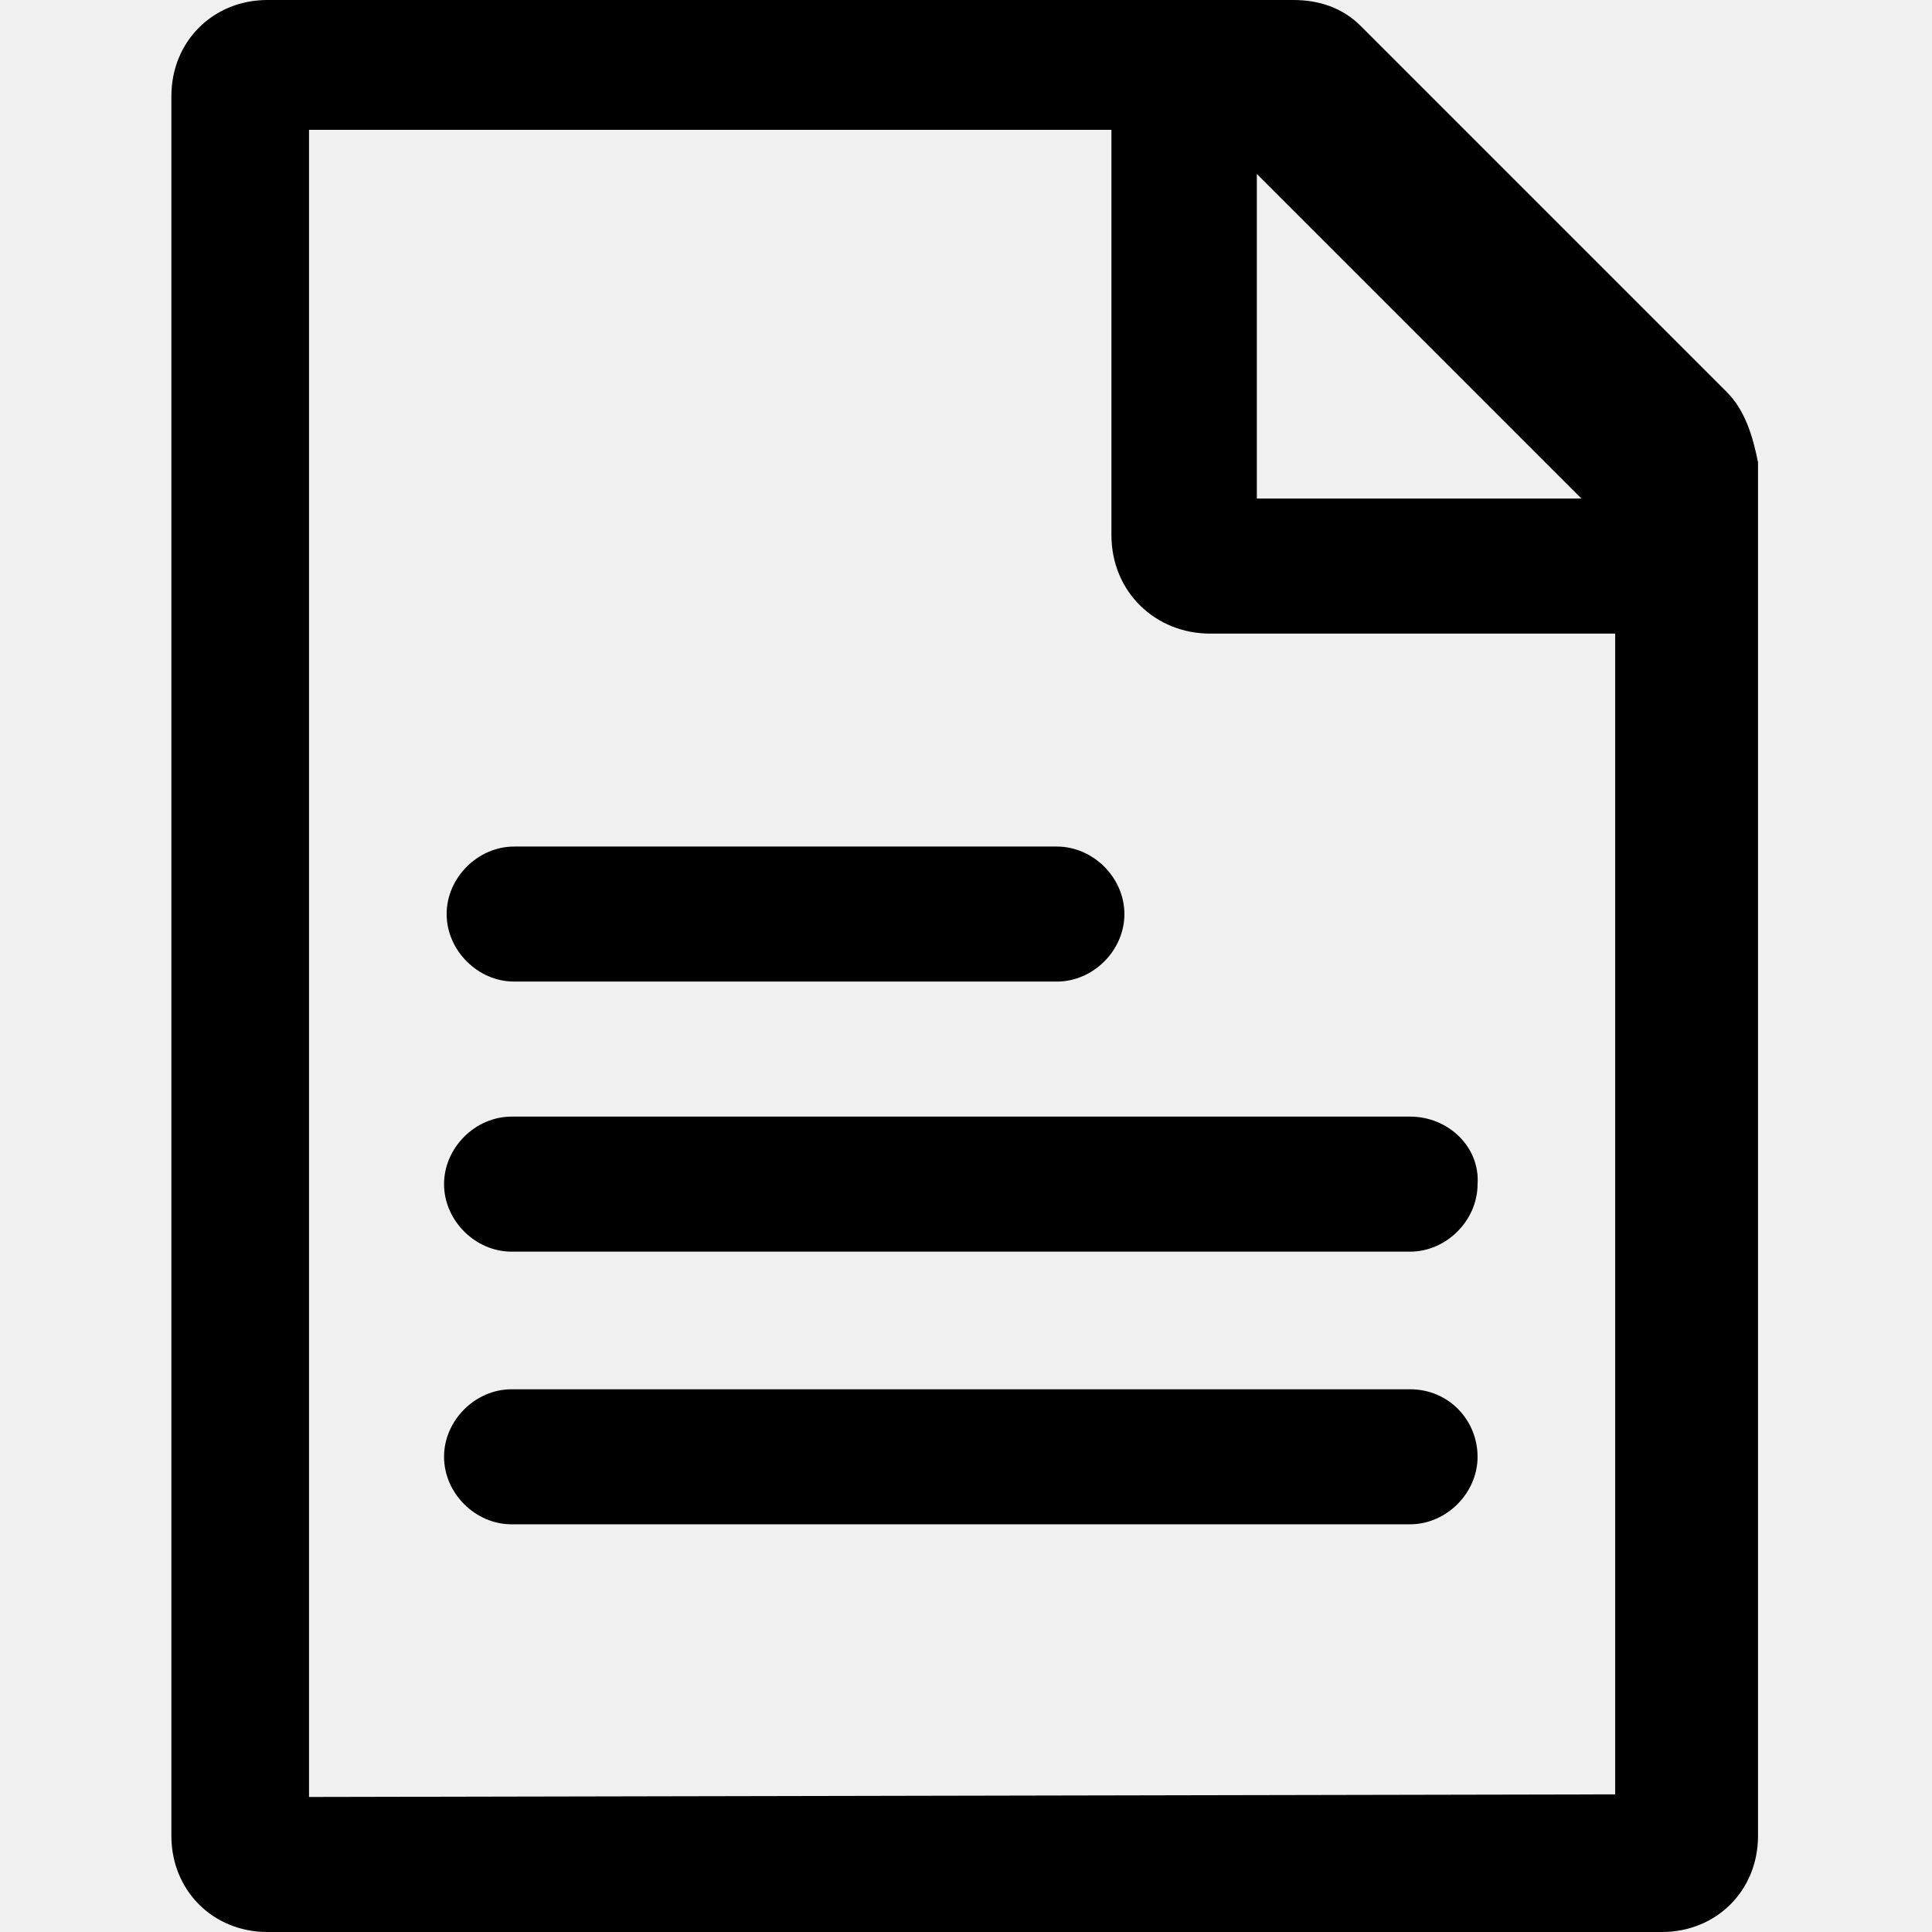
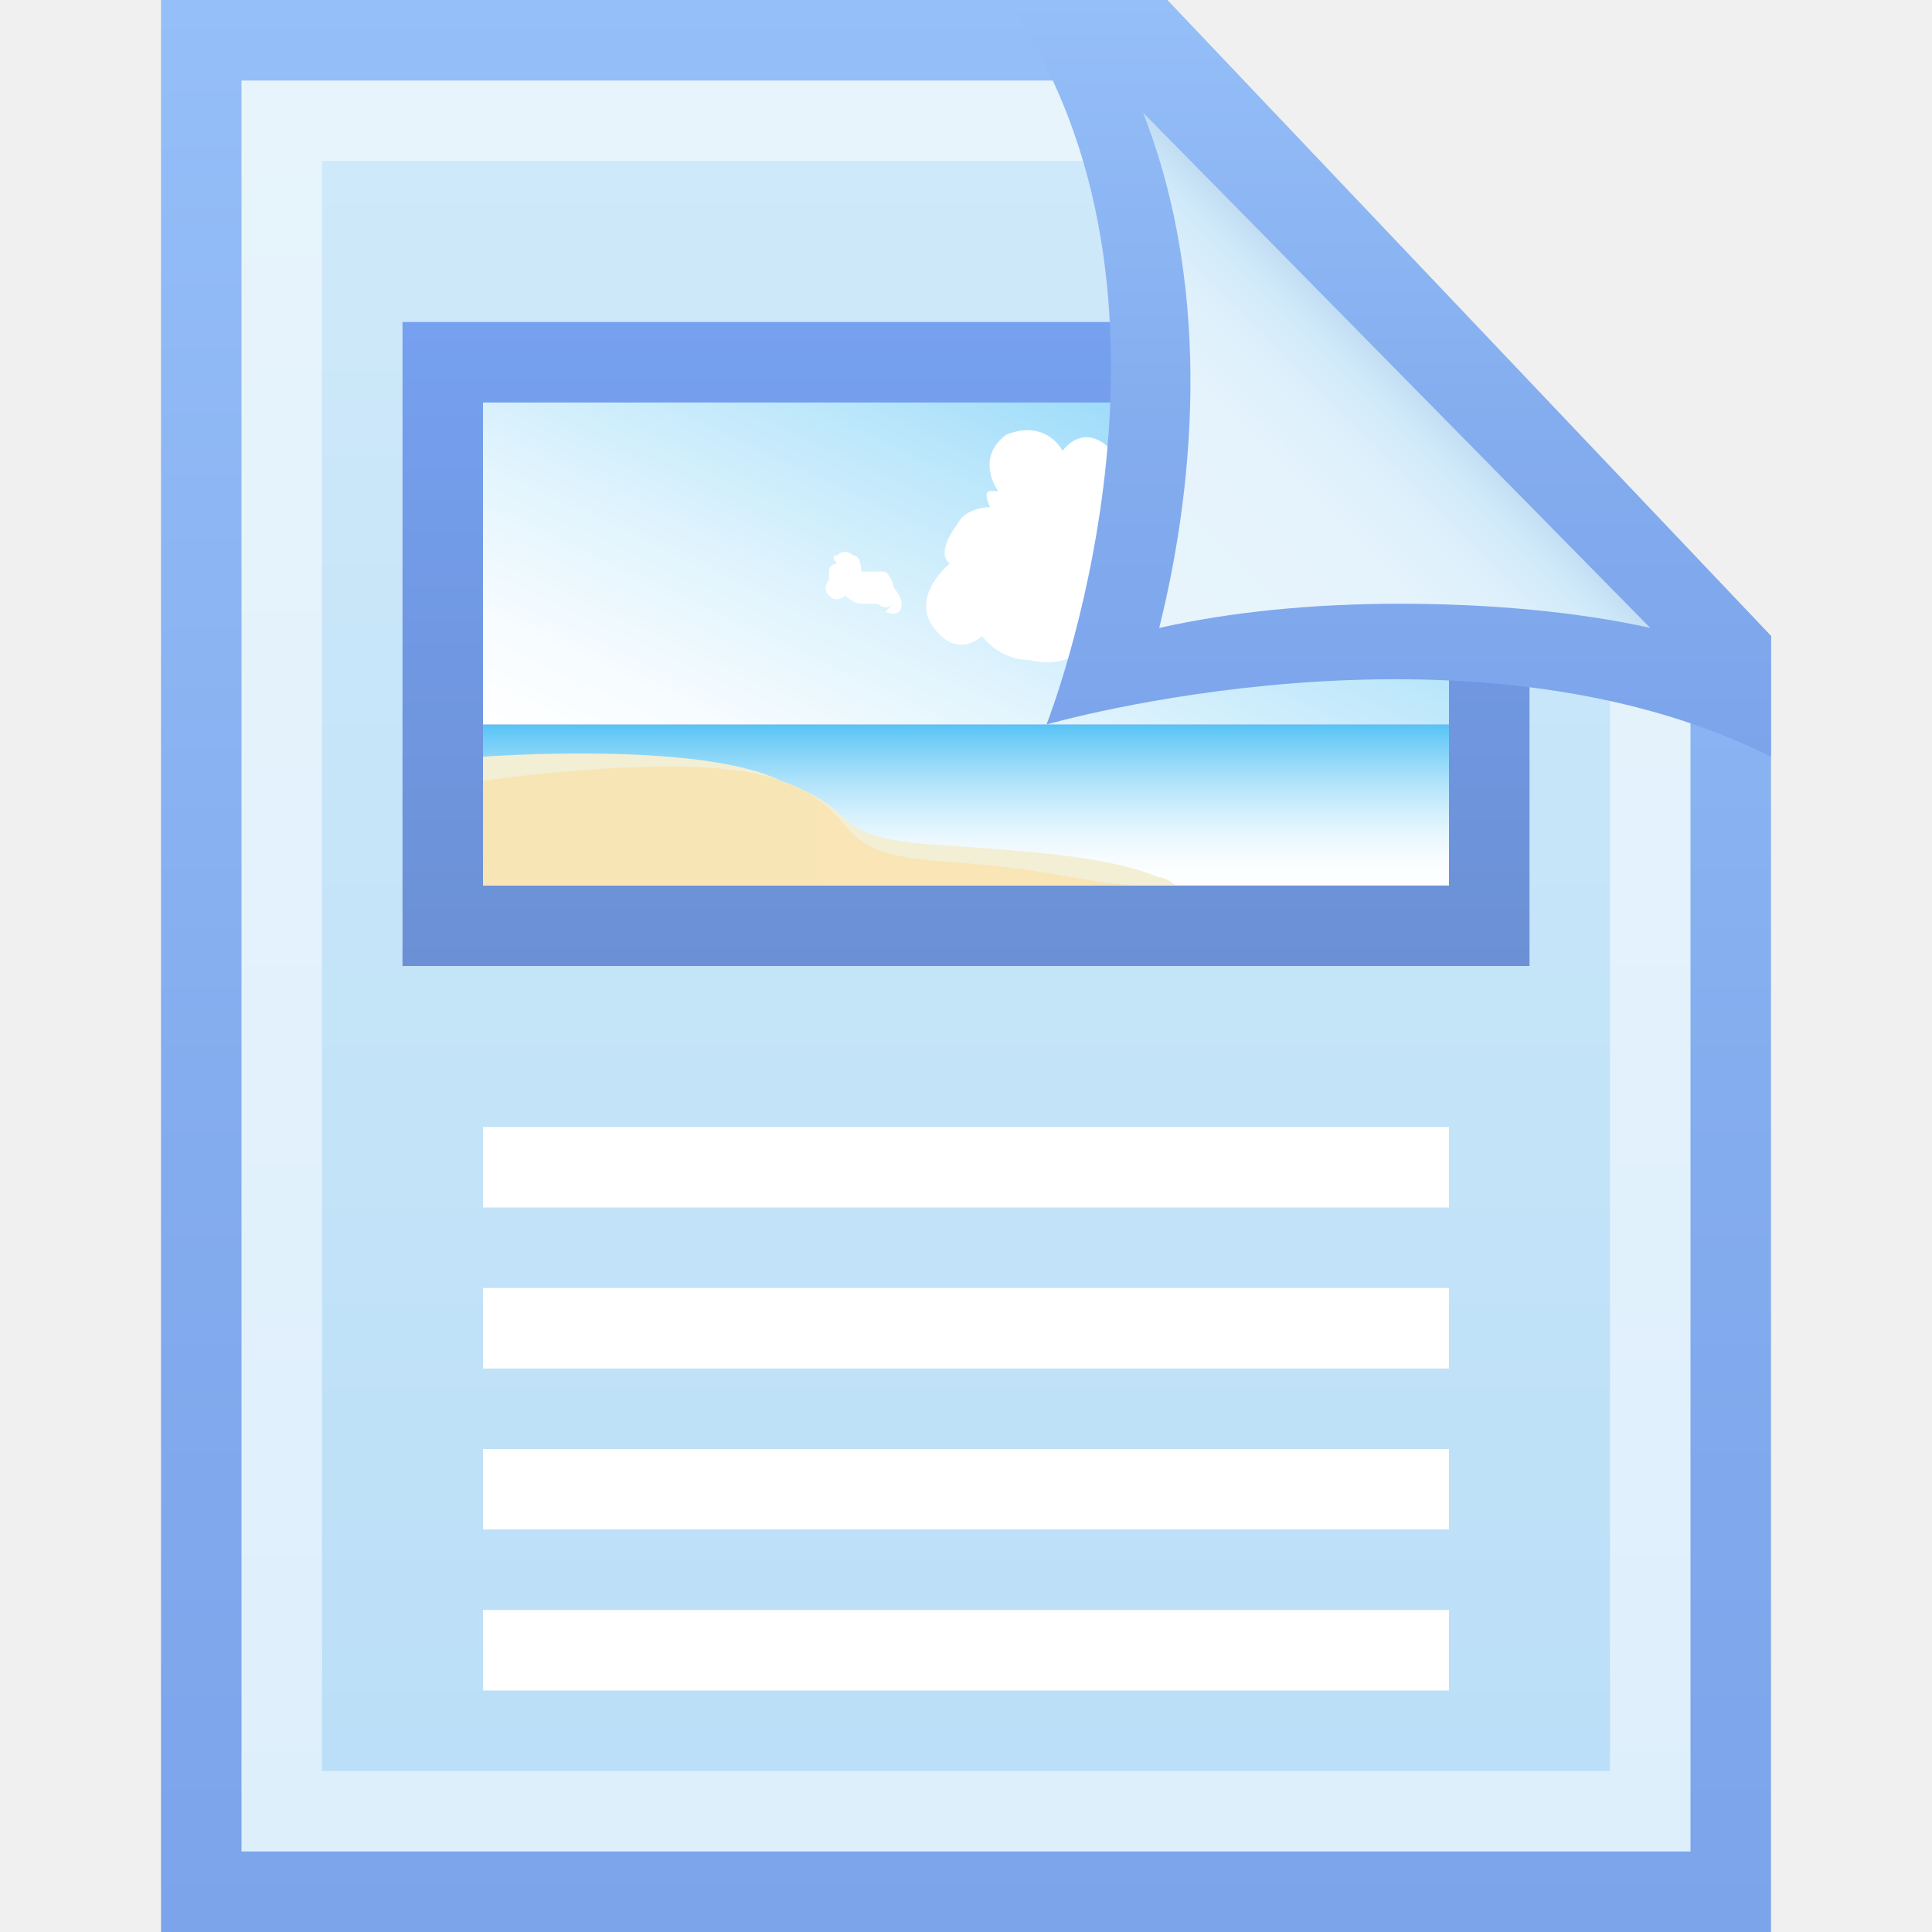
- <svg xmlns="http://www.w3.org/2000/svg" width="74.4px" height="74.4px" version="1.1" id="Layer_1" x="0px" y="0px" viewBox="0 0 74.4 74.4" style="enable-background:new 0 0 74.4 74.4;" xml:space="preserve" preserveAspectRatio="xMinYMid meet">
-   <g>
-     <path d="M66.5,15.1L52.4,1c-0.7-0.7-1.6-1-2.6-1H10.3C8.2,0,6.6,1.6,6.6,3.7l0,0v67c0,2.1,1.6,3.7,3.7,3.7l0,0H64   c2.1,0,3.7-1.6,3.7-3.7l0,0V17.8C67.5,16.8,67.2,15.8,66.5,15.1z M48.4,6.7l12.5,12.5H48.4V6.7z M11.9,69.2V5h30.9v15.6   c0,2.2,1.7,3.8,3.8,3.8h15.6v44.7L11.9,69.2L11.9,69.2z" />
-     <path d="M54.3,43H19.7c-1.4,0-2.6,1.2-2.6,2.6s1.2,2.6,2.6,2.6h34.6c1.4,0,2.6-1.2,2.6-2.6C57,44.2,55.8,43,54.3,43z" />
-     <path d="M54.3,53.5H19.7c-1.4,0-2.6,1.2-2.6,2.6s1.2,2.6,2.6,2.6h34.6c1.4,0,2.6-1.2,2.6-2.6S55.8,53.5,54.3,53.5z" />
-     <path d="M19.8,37.8h20.9c1.4,0,2.6-1.2,2.6-2.6c0-1.4-1.2-2.6-2.6-2.6H19.8c-1.4,0-2.6,1.2-2.6,2.6S18.4,37.8,19.8,37.8z" />
-   </g>
+ <svg xmlns="http://www.w3.org/2000/svg" width="24" height="24" viewBox="-2 0 24 24" preserveAspectRatio="xMinYMid meet" overflow="visible">
+   <linearGradient id="a" gradientUnits="userSpaceOnUse" x1="9.999" x2="9.999" y2="24">
+     <stop offset="0" stop-color="#95BFF8" />
+     <stop offset=".557" stop-color="#84ADEF" />
+     <stop offset="1" stop-color="#7CA4EB" />
+   </linearGradient>
+   <path fill="url(#a)" d="M12.5 0H0v24h20V7.9" />
+   <linearGradient id="b" gradientUnits="userSpaceOnUse" x1="9.999" y1="1" x2="9.999" y2="23">
+     <stop offset="0" stop-color="#E7F4FC" />
+     <stop offset="1" stop-color="#DEEFFC" />
+   </linearGradient>
+   <path fill="url(#b)" d="M12.1 1H1v22h18V8.3" />
+   <linearGradient id="c" gradientUnits="userSpaceOnUse" x1="9.999" y1="2" x2="9.999" y2="22">
+     <stop offset="0" stop-color="#CEE9F9" />
+     <stop offset="1" stop-color="#BBDFF8" />
+   </linearGradient>
+   <path fill="url(#c)" d="M11.6 2H2v20h16V8.7" />
+   <path d="M16 21H4v-1h12v1zm0-3H4v1h12v-1zm0-2H4v1h12v-1zm0-2H4v1h12v-1z" fill="#FFF" />
+   <linearGradient id="d" gradientUnits="userSpaceOnUse" x1="9.999" y1="4" x2="9.999" y2="12">
+     <stop offset="0" stop-color="#76A1F0" />
+     <stop offset="1" stop-color="#6B90D5" />
+   </linearGradient>
+   <path fill="url(#d)" d="M15.3 4H3v8h14V5.8" />
+   <linearGradient id="e" gradientUnits="userSpaceOnUse" x1="9.999" y1="9" x2="9.999" y2="11">
+     <stop offset="0" stop-color="#57C3F6" />
+     <stop offset=".165" stop-color="#83D3F8" />
+     <stop offset=".355" stop-color="#AFE3FB" />
+     <stop offset=".54" stop-color="#D2EFFD" />
+     <stop offset=".713" stop-color="#EBF8FE" />
+     <stop offset=".871" stop-color="#FAFDFF" />
+     <stop offset="1" stop-color="#FFF" />
+   </linearGradient>
+   <path fill="url(#e)" d="M4 9h12v2H4z" />
+   <path d="M12.4 10.9c-.5-.2-1.1-.3-2.7-.4-1.5-.1-.9-.4-2-.8-1-.5-3.7-.3-3.7-.3V11h8.6s-.1-.1-.2-.1z" fill="#F2EFD5" />
+   <linearGradient id="f" gradientUnits="userSpaceOnUse" x1="4" y1="10.248" x2="12.296" y2="10.248">
+     <stop offset="0" stop-color="#F8E5B5" />
+     <stop offset="1" stop-color="#F9E5B6" />
+   </linearGradient>
+   <path d="M9.7 10.7c-1.5-.1-.9-.6-2-1-1-.4-3.7 0-3.7 0V11h8.3c-.8 0-1.1-.2-2.6-.3z" fill="url(#f)" />
+   <linearGradient id="g" gradientUnits="userSpaceOnUse" x1="12.534" y1="1.567" x2="8.163" y2="10.941">
+     <stop offset="0" stop-color="#57C3F6" />
+     <stop offset=".229" stop-color="#8AD5F9" />
+     <stop offset=".483" stop-color="#BCE7FB" />
+     <stop offset=".705" stop-color="#E1F4FD" />
+     <stop offset=".885" stop-color="#F7FCFF" />
+     <stop offset="1" stop-color="#FFF" />
+   </linearGradient>
+   <path fill="url(#g)" d="M4 5h12v4H4z" />
+   <path d="M11.2 5.6s-.2-.4-.7-.2c-.4.3-.1.7-.1.7h-.1c-.1 0 0 .2 0 .2s-.3 0-.4.2c-.3.4-.1.5-.1.5s-.5.4-.2.8.6.1.6.1.2.3.6.3c.4.1.6-.1.6-.1s.3.2.5.1c.5 0 .6-.2.6-.2s.6.3.8-.3c.1-.4-.3-.6-.3-.6s.1-.4-.2-.6-.6 0-.6 0 .1 0 0-.1c0-.1-.3-.1-.3-.1s.1-.6-.2-.8c-.3-.2-.5.1-.5.1zM8.6 6.9s-.1-.1-.2 0c-.1 0 0 .1 0 .1s-.1 0-.1.1v.1s-.1.1 0 .2.2 0 .2 0 .1.1.2.1h.2s.1.1.2 0l-.1.1s.2.1.2-.1c0-.1-.1-.2-.1-.2s0-.1-.1-.2H8.7s0-.2-.1-.2c.1-.1 0 0 0 0z" fill="#FFF" />
+   <linearGradient id="h" gradientUnits="userSpaceOnUse" x1="15.245" x2="15.245" y2="9.359">
+     <stop offset="0" stop-color="#95BFF8" />
+     <stop offset=".557" stop-color="#84ADEF" />
+     <stop offset="1" stop-color="#7CA4EB" />
+   </linearGradient>
+   <path d="M11 9s5.2-1.5 9 .4V7.9L12.5 0h-2c2.6 3.7.5 9 .5 9z" fill="url(#h)" />
+   <linearGradient id="i" gradientUnits="userSpaceOnUse" x1="12.322" y1="7.545" x2="15.45" y2="4.417">
+     <stop offset="0" stop-color="#E7F4FC" />
+     <stop offset=".518" stop-color="#E5F3FC" />
+     <stop offset=".705" stop-color="#DEF0FB" />
+     <stop offset=".837" stop-color="#D3EBFA" />
+     <stop offset=".872" stop-color="#CEE9F9" />
+     <stop offset="1" stop-color="#BDD8F0" />
+   </linearGradient>
+   <path d="M18.5 7.8c-.9-.2-2-.3-3.1-.3s-2.1.1-3 .3c.4-1.6.7-4.1-.2-6.4l6.3 6.4z" fill="url(#i)" />
</svg>
